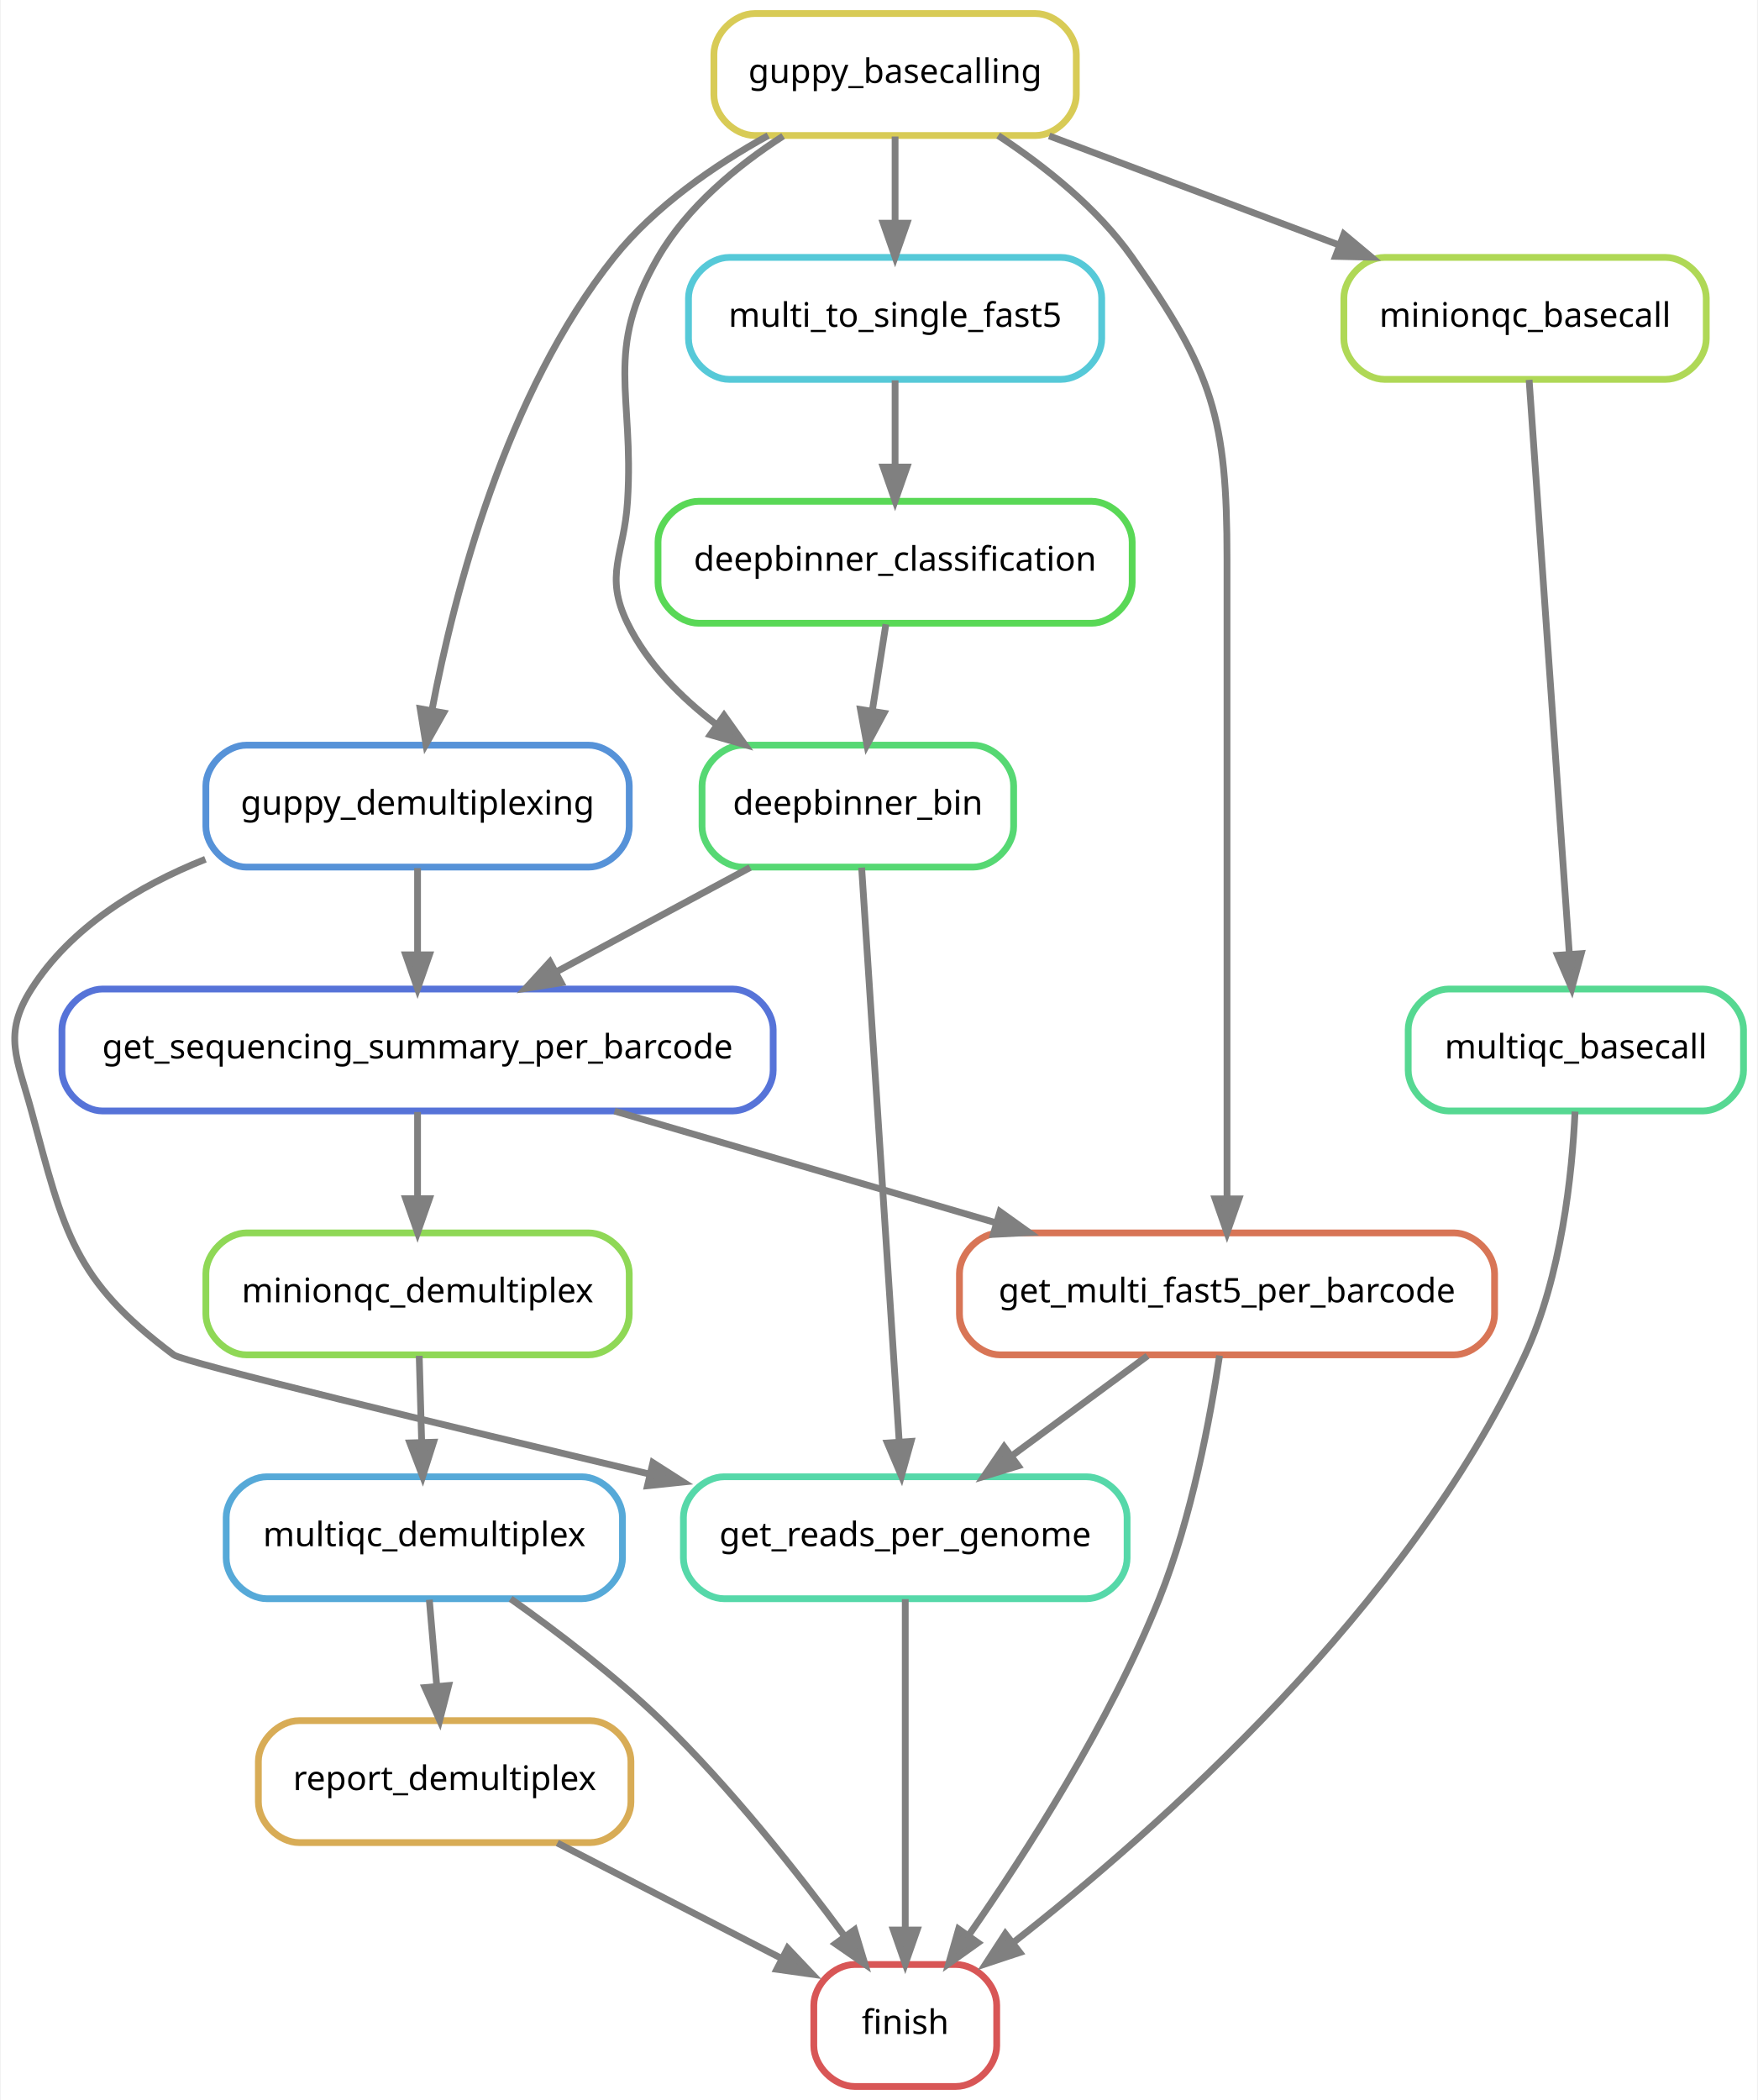
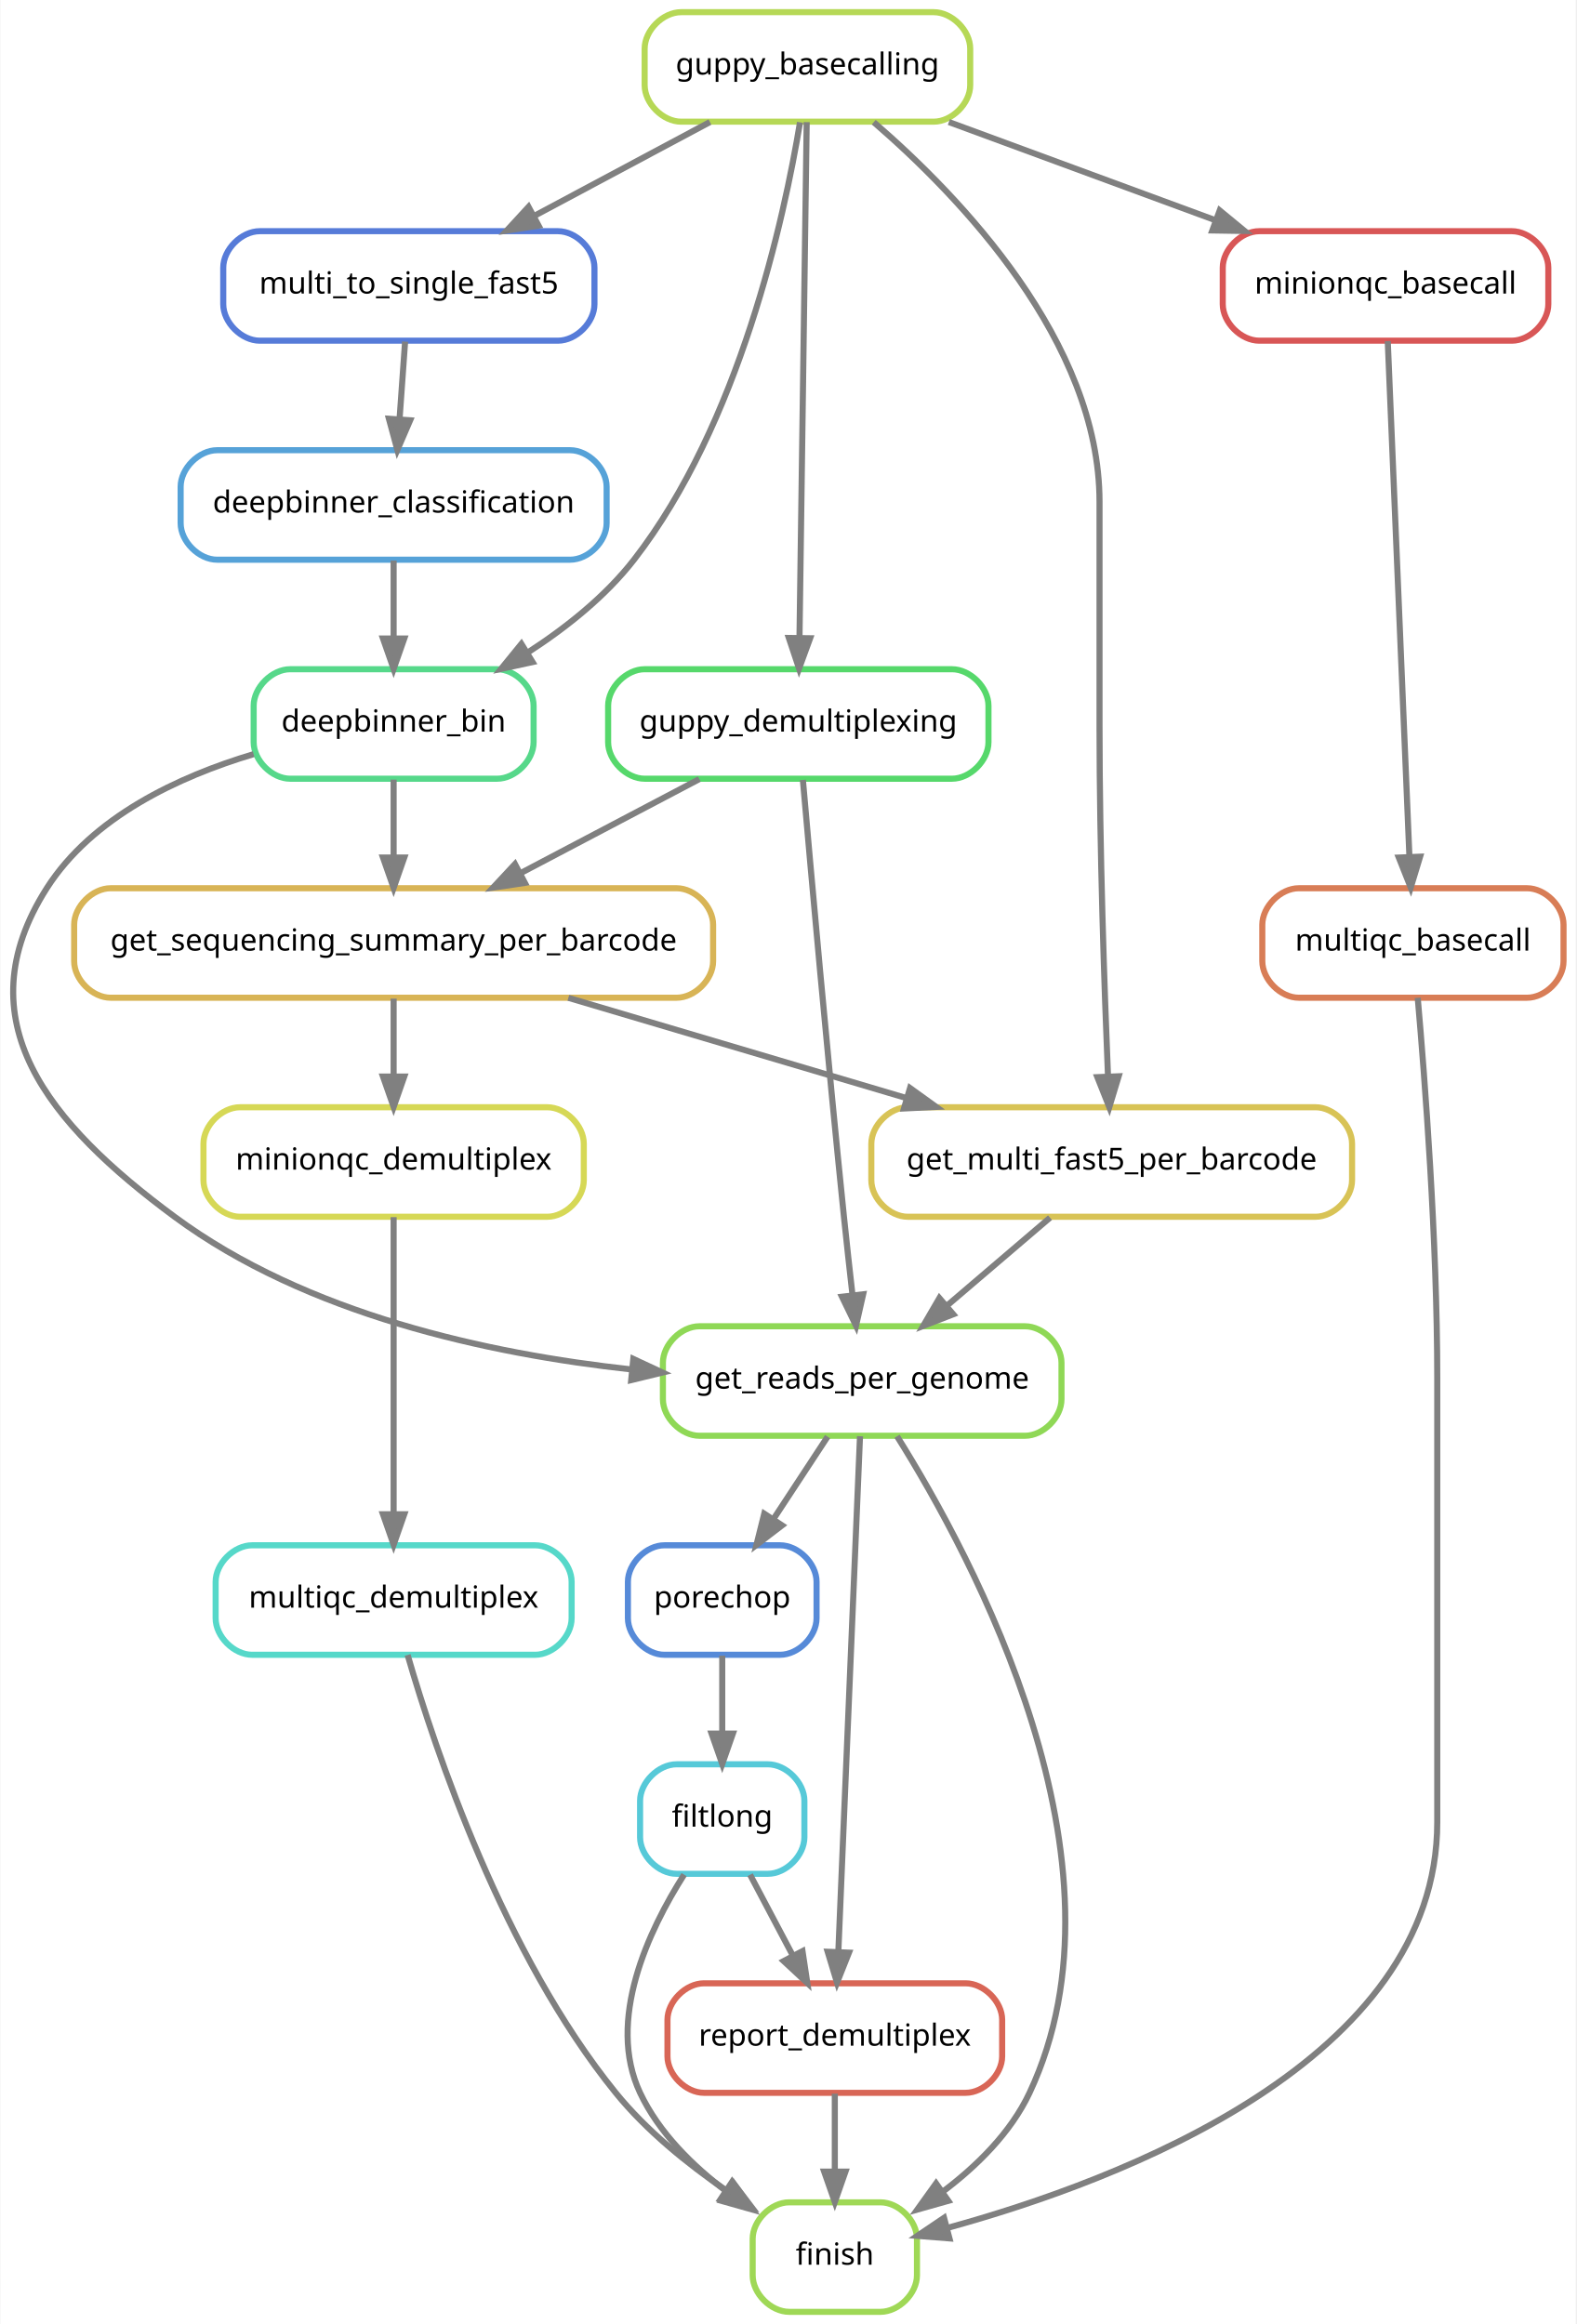
- <svg xmlns="http://www.w3.org/2000/svg" width="519pt" height="620pt" viewBox="0.00 0.00 518.57 620.00">
-   <g id="graph0" class="graph" transform="scale(1 1) rotate(0) translate(4 616)">
-     <polygon fill="white" stroke="transparent" points="-4,4 -4,-616 514.57,-616 514.57,4 -4,4" />
+ <svg xmlns="http://www.w3.org/2000/svg" width="518pt" height="764pt" viewBox="0.00 0.00 517.74 764.00">
+   <g id="graph0" class="graph" transform="scale(1 1) rotate(0) translate(4 760)">
+     <polygon fill="white" stroke="transparent" points="-4,4 -4,-760 513.74,-760 513.74,4 -4,4" />
    <g id="node1" class="node">
-       <path fill="none" stroke="#d85656" stroke-width="2" d="M278.07,-36C278.07,-36 248.07,-36 248.07,-36 242.07,-36 236.07,-30 236.07,-24 236.07,-24 236.07,-12 236.07,-12 236.07,-6 242.07,0 248.07,0 248.07,0 278.07,0 278.07,0 284.07,0 290.07,-6 290.07,-12 290.07,-12 290.07,-24 290.07,-24 290.07,-30 284.07,-36 278.07,-36" />
-       <text text-anchor="middle" x="263.07" y="-15.5" font-family="sans" font-size="10.00">finish</text>
+       <path fill="none" stroke="#9fd856" stroke-width="2" d="M285.24,-36C285.24,-36 255.24,-36 255.24,-36 249.24,-36 243.24,-30 243.24,-24 243.24,-24 243.24,-12 243.24,-12 243.24,-6 249.24,0 255.24,0 255.24,0 285.24,0 285.24,0 291.24,0 297.24,-6 297.24,-12 297.24,-12 297.24,-24 297.24,-24 297.24,-30 291.24,-36 285.24,-36" />
+       <text text-anchor="middle" x="270.24" y="-15.5" font-family="sans" font-size="10.00">finish</text>
    </g>
    <g id="node2" class="node">
-       <path fill="none" stroke="#56a9d8" stroke-width="2" d="M167.57,-180C167.57,-180 74.57,-180 74.57,-180 68.57,-180 62.57,-174 62.57,-168 62.57,-168 62.57,-156 62.57,-156 62.57,-150 68.57,-144 74.57,-144 74.57,-144 167.57,-144 167.57,-144 173.57,-144 179.57,-150 179.57,-156 179.57,-156 179.57,-168 179.57,-168 179.57,-174 173.57,-180 167.57,-180" />
-       <text text-anchor="middle" x="121.07" y="-159.5" font-family="sans" font-size="10.00">multiqc_demultiplex</text>
+       <path fill="none" stroke="#56d8c9" stroke-width="2" d="M171.74,-252C171.74,-252 78.74,-252 78.74,-252 72.74,-252 66.74,-246 66.74,-240 66.74,-240 66.74,-228 66.74,-228 66.74,-222 72.74,-216 78.74,-216 78.74,-216 171.74,-216 171.74,-216 177.74,-216 183.74,-222 183.74,-228 183.74,-228 183.74,-240 183.74,-240 183.74,-246 177.74,-252 171.74,-252" />
+       <text text-anchor="middle" x="125.24" y="-231.5" font-family="sans" font-size="10.00">multiqc_demultiplex</text>
    </g>
    <g id="edge5" class="edge">
-       <path fill="none" stroke="grey" stroke-width="2" d="M146.55,-143.98C160.37,-134.2 177.38,-121.25 191.07,-108 211.41,-88.31 231.4,-62.97 245.14,-44.38" />
-       <polygon fill="grey" stroke="grey" stroke-width="2" points="248.11,-46.24 251.17,-36.09 242.46,-42.12 248.11,-46.24" />
+       <path fill="none" stroke="grey" stroke-width="2" d="M129.84,-215.94C138.87,-184.75 161.34,-117.54 198.24,-72 208.25,-59.65 221.76,-48.71 234.39,-40.01" />
+       <polygon fill="grey" stroke="grey" stroke-width="2" points="236.52,-42.8 242.93,-34.37 232.65,-36.96 236.52,-42.8" />
+     </g>
+     <g id="node3" class="node">
+       <path fill="none" stroke="#d87d56" stroke-width="2" d="M497.74,-468C497.74,-468 422.74,-468 422.74,-468 416.74,-468 410.74,-462 410.74,-456 410.74,-456 410.74,-444 410.74,-444 410.74,-438 416.74,-432 422.74,-432 422.74,-432 497.74,-432 497.74,-432 503.74,-432 509.74,-438 509.74,-444 509.74,-444 509.74,-456 509.74,-456 509.74,-462 503.74,-468 497.74,-468" />
+       <text text-anchor="middle" x="460.24" y="-447.5" font-family="sans" font-size="10.00">multiqc_basecall</text>
+     </g>
+     <g id="edge4" class="edge">
+       <path fill="none" stroke="grey" stroke-width="2" d="M461.82,-431.97C464.16,-405.33 468.24,-352.19 468.24,-307 468.24,-307 468.24,-307 468.24,-161 468.24,-82.59 364.43,-43.28 307.14,-27.56" />
+       <polygon fill="grey" stroke="grey" stroke-width="2" points="307.92,-24.14 297.36,-24.98 306.14,-30.91 307.92,-24.14" />
+     </g>
+     <g id="node4" class="node">
+       <path fill="none" stroke="#d86656" stroke-width="2" d="M313.24,-108C313.24,-108 227.24,-108 227.24,-108 221.24,-108 215.24,-102 215.24,-96 215.24,-96 215.24,-84 215.24,-84 215.24,-78 221.24,-72 227.24,-72 227.24,-72 313.24,-72 313.24,-72 319.24,-72 325.24,-78 325.24,-84 325.24,-84 325.24,-96 325.24,-96 325.24,-102 319.24,-108 313.24,-108" />
+       <text text-anchor="middle" x="270.24" y="-87.5" font-family="sans" font-size="10.00">report_demultiplex</text>
+     </g>
+     <g id="edge2" class="edge">
+       <path fill="none" stroke="grey" stroke-width="2" d="M270.24,-71.7C270.24,-63.98 270.24,-54.71 270.24,-46.11" />
+       <polygon fill="grey" stroke="grey" stroke-width="2" points="273.74,-46.1 270.24,-36.1 266.74,-46.1 273.74,-46.1" />
    </g>
    <g id="node5" class="node">
-       <path fill="none" stroke="#d8ac56" stroke-width="2" d="M170.07,-108C170.07,-108 84.07,-108 84.07,-108 78.07,-108 72.07,-102 72.07,-96 72.07,-96 72.07,-84 72.07,-84 72.07,-78 78.07,-72 84.07,-72 84.07,-72 170.07,-72 170.07,-72 176.07,-72 182.07,-78 182.07,-84 182.07,-84 182.07,-96 182.07,-96 182.07,-102 176.07,-108 170.07,-108" />
-       <text text-anchor="middle" x="127.07" y="-87.5" font-family="sans" font-size="10.00">report_demultiplex</text>
+       <path fill="none" stroke="#8fd856" stroke-width="2" d="M332.74,-324C332.74,-324 225.74,-324 225.74,-324 219.74,-324 213.74,-318 213.74,-312 213.74,-312 213.74,-300 213.74,-300 213.74,-294 219.74,-288 225.74,-288 225.74,-288 332.74,-288 332.74,-288 338.74,-288 344.74,-294 344.74,-300 344.74,-300 344.74,-312 344.74,-312 344.74,-318 338.74,-324 332.74,-324" />
+       <text text-anchor="middle" x="279.24" y="-303.5" font-family="sans" font-size="10.00">get_reads_per_genome</text>
+     </g>
+     <g id="edge3" class="edge">
+       <path fill="none" stroke="grey" stroke-width="2" d="M290.69,-287.83C315.61,-248.12 369.8,-147.6 334.24,-72 328.07,-58.87 316.87,-47.87 305.54,-39.36" />
+       <polygon fill="grey" stroke="grey" stroke-width="2" points="307.54,-36.49 297.34,-33.61 303.52,-42.22 307.54,-36.49" />
+     </g>
+     <g id="edge9" class="edge">
+       <path fill="none" stroke="grey" stroke-width="2" d="M278.52,-287.85C276.97,-250.83 273.28,-163.18 271.4,-118.39" />
+       <polygon fill="grey" stroke="grey" stroke-width="2" points="274.89,-118.08 270.97,-108.23 267.89,-118.37 274.89,-118.08" />
+     </g>
+     <g id="node12" class="node">
+       <path fill="none" stroke="#568ad8" stroke-width="2" d="M252.24,-252C252.24,-252 214.24,-252 214.24,-252 208.24,-252 202.24,-246 202.24,-240 202.24,-240 202.24,-228 202.24,-228 202.24,-222 208.24,-216 214.24,-216 214.24,-216 252.24,-216 252.24,-216 258.24,-216 264.24,-222 264.24,-228 264.24,-228 264.24,-240 264.24,-240 264.24,-246 258.24,-252 252.24,-252" />
+       <text text-anchor="middle" x="233.24" y="-231.5" font-family="sans" font-size="10.00">porechop</text>
+     </g>
+     <g id="edge21" class="edge">
+       <path fill="none" stroke="grey" stroke-width="2" d="M267.87,-287.7C262.53,-279.56 256.04,-269.69 250.13,-260.7" />
+       <polygon fill="grey" stroke="grey" stroke-width="2" points="252.9,-258.54 244.48,-252.1 247.05,-262.38 252.9,-258.54" />
+     </g>
+     <g id="node6" class="node">
+       <path fill="none" stroke="#56c9d8" stroke-width="2" d="M248.24,-180C248.24,-180 218.24,-180 218.24,-180 212.24,-180 206.24,-174 206.24,-168 206.24,-168 206.24,-156 206.24,-156 206.24,-150 212.24,-144 218.24,-144 218.24,-144 248.24,-144 248.24,-144 254.24,-144 260.24,-150 260.24,-156 260.24,-156 260.24,-168 260.24,-168 260.24,-174 254.24,-180 248.24,-180" />
+       <text text-anchor="middle" x="233.24" y="-159.5" font-family="sans" font-size="10.00">filtlong</text>
+     </g>
+     <g id="edge1" class="edge">
+       <path fill="none" stroke="grey" stroke-width="2" d="M220.71,-143.73C209.05,-125.39 195.04,-95.82 206.24,-72 212.42,-58.87 223.62,-47.87 234.95,-39.36" />
+       <polygon fill="grey" stroke="grey" stroke-width="2" points="236.97,-42.22 243.15,-33.61 232.95,-36.49 236.97,-42.22" />
+     </g>
+     <g id="edge8" class="edge">
+       <path fill="none" stroke="grey" stroke-width="2" d="M242.39,-143.7C246.65,-135.64 251.8,-125.89 256.51,-116.98" />
+       <polygon fill="grey" stroke="grey" stroke-width="2" points="259.62,-118.58 261.2,-108.1 253.44,-115.31 259.62,-118.58" />
+     </g>
+     <g id="node7" class="node">
+       <path fill="none" stroke="#d6d856" stroke-width="2" d="M175.74,-396C175.74,-396 74.74,-396 74.74,-396 68.74,-396 62.74,-390 62.74,-384 62.74,-384 62.74,-372 62.74,-372 62.74,-366 68.74,-360 74.74,-360 74.74,-360 175.74,-360 175.74,-360 181.74,-360 187.74,-366 187.74,-372 187.74,-372 187.74,-384 187.74,-384 187.74,-390 181.74,-396 175.74,-396" />
+       <text text-anchor="middle" x="125.24" y="-375.5" font-family="sans" font-size="10.00">minionqc_demultiplex</text>
+     </g>
+     <g id="edge6" class="edge">
+       <path fill="none" stroke="grey" stroke-width="2" d="M125.24,-359.87C125.24,-335.67 125.24,-291.21 125.24,-262.39" />
+       <polygon fill="grey" stroke="grey" stroke-width="2" points="128.74,-262.19 125.24,-252.19 121.74,-262.19 128.74,-262.19" />
+     </g>
+     <g id="node8" class="node">
+       <path fill="none" stroke="#d85656" stroke-width="2" d="M492.74,-684C492.74,-684 409.74,-684 409.74,-684 403.74,-684 397.74,-678 397.74,-672 397.74,-672 397.74,-660 397.74,-660 397.74,-654 403.74,-648 409.74,-648 409.74,-648 492.74,-648 492.74,-648 498.74,-648 504.74,-654 504.74,-660 504.74,-660 504.74,-672 504.74,-672 504.74,-678 498.74,-684 492.74,-684" />
+       <text text-anchor="middle" x="451.24" y="-663.5" font-family="sans" font-size="10.00">minionqc_basecall</text>
+     </g>
+     <g id="edge7" class="edge">
+       <path fill="none" stroke="grey" stroke-width="2" d="M451.97,-647.85C453.52,-610.83 457.21,-523.18 459.09,-478.39" />
+       <polygon fill="grey" stroke="grey" stroke-width="2" points="462.6,-478.37 459.52,-468.23 455.6,-478.08 462.6,-478.37" />
+     </g>
+     <g id="node9" class="node">
+       <path fill="none" stroke="#d8c356" stroke-width="2" d="M428.24,-396C428.24,-396 294.24,-396 294.24,-396 288.24,-396 282.24,-390 282.24,-384 282.24,-384 282.24,-372 282.24,-372 282.24,-366 288.24,-360 294.24,-360 294.24,-360 428.24,-360 428.24,-360 434.24,-360 440.24,-366 440.24,-372 440.24,-372 440.24,-384 440.24,-384 440.24,-390 434.24,-396 428.24,-396" />
+       <text text-anchor="middle" x="361.24" y="-375.5" font-family="sans" font-size="10.00">get_multi_fast5_per_barcode</text>
+     </g>
+     <g id="edge11" class="edge">
+       <path fill="none" stroke="grey" stroke-width="2" d="M340.97,-359.7C330.75,-350.97 318.18,-340.24 307.07,-330.75" />
+       <polygon fill="grey" stroke="grey" stroke-width="2" points="309.16,-327.94 299.28,-324.1 304.61,-333.26 309.16,-327.94" />
+     </g>
+     <g id="node10" class="node">
+       <path fill="none" stroke="#56d86b" stroke-width="2" d="M308.74,-540C308.74,-540 207.74,-540 207.74,-540 201.74,-540 195.74,-534 195.74,-528 195.74,-528 195.74,-516 195.74,-516 195.74,-510 201.74,-504 207.74,-504 207.74,-504 308.74,-504 308.74,-504 314.74,-504 320.74,-510 320.74,-516 320.74,-516 320.74,-528 320.74,-528 320.74,-534 314.74,-540 308.74,-540" />
+       <text text-anchor="middle" x="258.24" y="-519.5" font-family="sans" font-size="10.00">guppy_demultiplexing</text>
    </g>
    <g id="edge10" class="edge">
-       <path fill="none" stroke="grey" stroke-width="2" d="M122.55,-143.7C123.21,-135.98 124.01,-126.71 124.75,-118.11" />
-       <polygon fill="grey" stroke="grey" stroke-width="2" points="128.24,-118.37 125.6,-108.1 121.26,-117.77 128.24,-118.37" />
+       <path fill="none" stroke="grey" stroke-width="2" d="M259.75,-503.6C262.34,-474.06 267.86,-412.22 273.24,-360 274.11,-351.58 275.13,-342.42 276.07,-334.11" />
+       <polygon fill="grey" stroke="grey" stroke-width="2" points="279.55,-334.51 277.21,-324.18 272.59,-333.71 279.55,-334.51" />
    </g>
-     <g id="node3" class="node">
-       <path fill="none" stroke="#d87556" stroke-width="2" d="M425.07,-252C425.07,-252 291.07,-252 291.07,-252 285.07,-252 279.07,-246 279.07,-240 279.07,-240 279.07,-228 279.07,-228 279.07,-222 285.07,-216 291.07,-216 291.07,-216 425.07,-216 425.07,-216 431.07,-216 437.07,-222 437.07,-228 437.07,-228 437.07,-240 437.07,-240 437.07,-246 431.07,-252 425.07,-252" />
-       <text text-anchor="middle" x="358.07" y="-231.5" font-family="sans" font-size="10.00">get_multi_fast5_per_barcode</text>
+     <g id="node13" class="node">
+       <path fill="none" stroke="#d8b456" stroke-width="2" d="M218.24,-468C218.24,-468 32.24,-468 32.24,-468 26.24,-468 20.24,-462 20.24,-456 20.24,-456 20.24,-444 20.24,-444 20.24,-438 26.24,-432 32.24,-432 32.24,-432 218.24,-432 218.24,-432 224.24,-432 230.24,-438 230.24,-444 230.24,-444 230.24,-456 230.24,-456 230.24,-462 224.24,-468 218.24,-468" />
+       <text text-anchor="middle" x="125.24" y="-447.5" font-family="sans" font-size="10.00">get_sequencing_summary_per_barcode</text>
    </g>
-     <g id="edge1" class="edge">
-       <path fill="none" stroke="grey" stroke-width="2" d="M355.87,-215.79C353.15,-197.49 347.66,-167.97 338.07,-144 323.41,-107.38 298.8,-69.02 281.79,-44.61" />
-       <polygon fill="grey" stroke="grey" stroke-width="2" points="284.53,-42.42 275.9,-36.27 278.82,-46.46 284.53,-42.42" />
+     <g id="edge22" class="edge">
+       <path fill="none" stroke="grey" stroke-width="2" d="M225.71,-503.88C208,-494.55 185.89,-482.92 166.93,-472.94" />
+       <polygon fill="grey" stroke="grey" stroke-width="2" points="168.38,-469.75 157.9,-468.19 165.12,-475.94 168.38,-469.75" />
    </g>
-     <g id="node6" class="node">
-       <path fill="none" stroke="#56d8a9" stroke-width="2" d="M316.57,-180C316.57,-180 209.57,-180 209.57,-180 203.57,-180 197.57,-174 197.57,-168 197.57,-168 197.57,-156 197.57,-156 197.57,-150 203.57,-144 209.57,-144 209.57,-144 316.57,-144 316.57,-144 322.57,-144 328.57,-150 328.57,-156 328.57,-156 328.57,-168 328.57,-168 328.57,-174 322.57,-180 316.57,-180" />
-       <text text-anchor="middle" x="263.07" y="-159.5" font-family="sans" font-size="10.00">get_reads_per_genome</text>
+     <g id="node11" class="node">
+       <path fill="none" stroke="#56d88a" stroke-width="2" d="M159.24,-540C159.24,-540 91.24,-540 91.24,-540 85.24,-540 79.24,-534 79.24,-528 79.24,-528 79.24,-516 79.24,-516 79.24,-510 85.24,-504 91.24,-504 91.24,-504 159.24,-504 159.24,-504 165.24,-504 171.24,-510 171.24,-516 171.24,-516 171.24,-528 171.24,-528 171.24,-534 165.24,-540 159.24,-540" />
+       <text text-anchor="middle" x="125.24" y="-519.5" font-family="sans" font-size="10.00">deepbinner_bin</text>
    </g>
-     <g id="edge11" class="edge">
-       <path fill="none" stroke="grey" stroke-width="2" d="M334.59,-215.7C322.51,-206.8 307.62,-195.82 294.55,-186.2" />
-       <polygon fill="grey" stroke="grey" stroke-width="2" points="296.41,-183.22 286.28,-180.1 292.26,-188.85 296.41,-183.22" />
+     <g id="edge12" class="edge">
+       <path fill="none" stroke="grey" stroke-width="2" d="M79.22,-512.08C54.55,-504.7 26.21,-491.46 11.24,-468 -16.45,-424.58 11.83,-390.61 53.24,-360 96.57,-327.97 156.28,-314.94 203.44,-309.8" />
+       <polygon fill="grey" stroke="grey" stroke-width="2" points="204.01,-313.26 213.61,-308.79 203.32,-306.3 204.01,-313.26" />
    </g>
-     <g id="node4" class="node">
-       <path fill="none" stroke="#56d892" stroke-width="2" d="M498.57,-324C498.57,-324 423.57,-324 423.57,-324 417.57,-324 411.57,-318 411.57,-312 411.57,-312 411.57,-300 411.57,-300 411.57,-294 417.57,-288 423.57,-288 423.57,-288 498.57,-288 498.57,-288 504.57,-288 510.57,-294 510.57,-300 510.57,-300 510.57,-312 510.57,-312 510.57,-318 504.57,-324 498.57,-324" />
-       <text text-anchor="middle" x="461.07" y="-303.5" font-family="sans" font-size="10.00">multiqc_basecall</text>
+     <g id="edge23" class="edge">
+       <path fill="none" stroke="grey" stroke-width="2" d="M125.24,-503.7C125.24,-495.98 125.24,-486.71 125.24,-478.11" />
+       <polygon fill="grey" stroke="grey" stroke-width="2" points="128.74,-478.1 125.24,-468.1 121.74,-478.1 128.74,-478.1" />
    </g>
-     <g id="edge3" class="edge">
-       <path fill="none" stroke="grey" stroke-width="2" d="M460.83,-287.82C459.97,-269.29 456.85,-239.33 446.07,-216 411.46,-141.12 337.43,-75.74 294.9,-42.43" />
-       <polygon fill="grey" stroke="grey" stroke-width="2" points="296.88,-39.55 286.83,-36.21 292.61,-45.09 296.88,-39.55" />
-     </g>
-     <g id="edge2" class="edge">
-       <path fill="none" stroke="grey" stroke-width="2" d="M160.34,-71.88C180.39,-61.56 205.94,-48.4 226.55,-37.8" />
-       <polygon fill="grey" stroke="grey" stroke-width="2" points="228.34,-40.81 235.63,-33.12 225.14,-34.59 228.34,-40.81" />
-     </g>
-     <g id="edge4" class="edge">
-       <path fill="none" stroke="grey" stroke-width="2" d="M263.07,-143.87C263.07,-119.67 263.07,-75.21 263.07,-46.39" />
-       <polygon fill="grey" stroke="grey" stroke-width="2" points="266.57,-46.19 263.07,-36.19 259.57,-46.19 266.57,-46.19" />
-     </g>
-     <g id="node7" class="node">
-       <path fill="none" stroke="#8fd856" stroke-width="2" d="M169.57,-252C169.57,-252 68.57,-252 68.57,-252 62.57,-252 56.57,-246 56.57,-240 56.57,-240 56.57,-228 56.57,-228 56.57,-222 62.57,-216 68.57,-216 68.57,-216 169.57,-216 169.57,-216 175.57,-216 181.57,-222 181.57,-228 181.57,-228 181.57,-240 181.57,-240 181.57,-246 175.57,-252 169.57,-252" />
-       <text text-anchor="middle" x="119.07" y="-231.5" font-family="sans" font-size="10.00">minionqc_demultiplex</text>
-     </g>
-     <g id="edge6" class="edge">
-       <path fill="none" stroke="grey" stroke-width="2" d="M119.56,-215.7C119.78,-207.98 120.05,-198.71 120.29,-190.11" />
-       <polygon fill="grey" stroke="grey" stroke-width="2" points="123.79,-190.2 120.58,-180.1 116.8,-190 123.79,-190.2" />
-     </g>
-     <g id="node8" class="node">
-       <path fill="none" stroke="#5673d8" stroke-width="2" d="M212.07,-324C212.07,-324 26.07,-324 26.07,-324 20.07,-324 14.07,-318 14.07,-312 14.07,-312 14.07,-300 14.07,-300 14.07,-294 20.07,-288 26.07,-288 26.07,-288 212.07,-288 212.07,-288 218.07,-288 224.07,-294 224.07,-300 224.07,-300 224.07,-312 224.07,-312 224.07,-318 218.07,-324 212.07,-324" />
-       <text text-anchor="middle" x="119.07" y="-303.5" font-family="sans" font-size="10.00">get_sequencing_summary_per_barcode</text>
-     </g>
-     <g id="edge8" class="edge">
-       <path fill="none" stroke="grey" stroke-width="2" d="M177.23,-287.97C211.2,-278.01 254.25,-265.41 289.83,-254.99" />
-       <polygon fill="grey" stroke="grey" stroke-width="2" points="291.04,-258.28 299.65,-252.11 289.07,-251.56 291.04,-258.28" />
+     <g id="edge13" class="edge">
+       <path fill="none" stroke="grey" stroke-width="2" d="M233.24,-215.7C233.24,-207.98 233.24,-198.71 233.24,-190.11" />
+       <polygon fill="grey" stroke="grey" stroke-width="2" points="236.74,-190.1 233.24,-180.1 229.74,-190.1 236.74,-190.1" />
    </g>
    <g id="edge14" class="edge">
-       <path fill="none" stroke="grey" stroke-width="2" d="M119.07,-287.7C119.07,-279.98 119.07,-270.71 119.07,-262.11" />
-       <polygon fill="grey" stroke="grey" stroke-width="2" points="122.57,-262.1 119.07,-252.1 115.57,-262.1 122.57,-262.1" />
+       <path fill="none" stroke="grey" stroke-width="2" d="M125.24,-431.7C125.24,-423.98 125.24,-414.71 125.24,-406.11" />
+       <polygon fill="grey" stroke="grey" stroke-width="2" points="128.74,-406.1 125.24,-396.1 121.74,-406.1 128.74,-406.1" />
    </g>
-     <g id="node9" class="node">
-       <path fill="none" stroke="#d8cb56" stroke-width="2" d="M301.57,-612C301.57,-612 218.57,-612 218.57,-612 212.57,-612 206.57,-606 206.57,-600 206.57,-600 206.57,-588 206.57,-588 206.57,-582 212.57,-576 218.57,-576 218.57,-576 301.57,-576 301.57,-576 307.57,-576 313.57,-582 313.57,-588 313.57,-588 313.57,-600 313.57,-600 313.57,-606 307.57,-612 301.57,-612" />
-       <text text-anchor="middle" x="260.07" y="-591.5" font-family="sans" font-size="10.00">guppy_basecalling</text>
+     <g id="edge16" class="edge">
+       <path fill="none" stroke="grey" stroke-width="2" d="M182.67,-431.97C216.22,-422.01 258.73,-409.41 293.86,-398.99" />
+       <polygon fill="grey" stroke="grey" stroke-width="2" points="294.96,-402.31 303.56,-396.11 292.97,-395.6 294.96,-402.31" />
    </g>
-     <g id="edge7" class="edge">
-       <path fill="none" stroke="grey" stroke-width="2" d="M290.49,-575.99C304.29,-566.9 319.8,-554.58 330.07,-540 353.95,-506.1 358.07,-492.47 358.07,-451 358.07,-451 358.07,-451 358.07,-377 358.07,-337 358.07,-290.65 358.07,-262.08" />
-       <polygon fill="grey" stroke="grey" stroke-width="2" points="361.57,-262.05 358.07,-252.05 354.57,-262.05 361.57,-262.05" />
+     <g id="node14" class="node">
+       <path fill="none" stroke="#b6d856" stroke-width="2" d="M302.74,-756C302.74,-756 219.74,-756 219.74,-756 213.74,-756 207.74,-750 207.74,-744 207.74,-744 207.74,-732 207.74,-732 207.74,-726 213.74,-720 219.74,-720 219.74,-720 302.74,-720 302.74,-720 308.74,-720 314.74,-726 314.74,-732 314.74,-732 314.74,-744 314.74,-744 314.74,-750 308.74,-756 302.74,-756" />
+       <text text-anchor="middle" x="261.24" y="-735.5" font-family="sans" font-size="10.00">guppy_basecalling</text>
    </g>
-     <g id="node10" class="node">
-       <path fill="none" stroke="#afd856" stroke-width="2" d="M487.57,-540C487.57,-540 404.57,-540 404.57,-540 398.57,-540 392.57,-534 392.57,-528 392.57,-528 392.57,-516 392.57,-516 392.57,-510 398.57,-504 404.57,-504 404.57,-504 487.57,-504 487.57,-504 493.57,-504 499.57,-510 499.57,-516 499.57,-516 499.57,-528 499.57,-528 499.57,-534 493.57,-540 487.57,-540" />
-       <text text-anchor="middle" x="446.07" y="-519.5" font-family="sans" font-size="10.00">minionqc_basecall</text>
+     <g id="edge15" class="edge">
+       <path fill="none" stroke="grey" stroke-width="2" d="M307.72,-719.88C334.16,-710.14 367.45,-697.87 395.31,-687.61" />
+       <polygon fill="grey" stroke="grey" stroke-width="2" points="396.74,-690.81 404.92,-684.07 394.32,-684.24 396.74,-690.81" />
    </g>
    <g id="edge17" class="edge">
-       <path fill="none" stroke="grey" stroke-width="2" d="M305.57,-575.88C331.45,-566.14 364.04,-553.87 391.31,-543.61" />
-       <polygon fill="grey" stroke="grey" stroke-width="2" points="392.59,-546.87 400.72,-540.07 390.12,-540.31 392.59,-546.87" />
-     </g>
-     <g id="node11" class="node">
-       <path fill="none" stroke="#56d873" stroke-width="2" d="M283.07,-396C283.07,-396 215.07,-396 215.07,-396 209.07,-396 203.07,-390 203.07,-384 203.07,-384 203.07,-372 203.07,-372 203.07,-366 209.07,-360 215.07,-360 215.07,-360 283.07,-360 283.07,-360 289.07,-360 295.07,-366 295.07,-372 295.07,-372 295.07,-384 295.07,-384 295.07,-390 289.07,-396 283.07,-396" />
-       <text text-anchor="middle" x="249.07" y="-375.5" font-family="sans" font-size="10.00">deepbinner_bin</text>
+       <path fill="none" stroke="grey" stroke-width="2" d="M283.03,-719.83C311.35,-695.39 357.24,-647.67 357.24,-595 357.24,-595 357.24,-595 357.24,-521 357.24,-480.98 358.85,-434.64 360.03,-406.07" />
+       <polygon fill="grey" stroke="grey" stroke-width="2" points="363.53,-406.18 360.45,-396.04 356.53,-405.89 363.53,-406.18" />
    </g>
    <g id="edge18" class="edge">
-       <path fill="none" stroke="grey" stroke-width="2" d="M227.01,-575.83C213.33,-566.99 198.68,-554.92 190.07,-540 173.95,-512.07 183.07,-500.19 181.07,-468 180.08,-452.03 174.05,-446.38 181.07,-432 186.88,-420.11 196.78,-410.12 207.25,-402.12" />
-       <polygon fill="grey" stroke="grey" stroke-width="2" points="209.57,-404.78 215.71,-396.14 205.53,-399.06 209.57,-404.78" />
+       <path fill="none" stroke="grey" stroke-width="2" d="M261,-719.85C260.49,-682.83 259.26,-595.18 258.63,-550.39" />
+       <polygon fill="grey" stroke="grey" stroke-width="2" points="262.13,-550.18 258.49,-540.23 255.13,-550.28 262.13,-550.18" />
    </g>
-     <g id="node12" class="node">
-       <path fill="none" stroke="#5692d8" stroke-width="2" d="M169.57,-396C169.57,-396 68.57,-396 68.57,-396 62.57,-396 56.57,-390 56.57,-384 56.57,-384 56.57,-372 56.57,-372 56.57,-366 62.57,-360 68.57,-360 68.57,-360 169.57,-360 169.57,-360 175.57,-360 181.57,-366 181.57,-372 181.57,-372 181.57,-384 181.57,-384 181.57,-390 175.57,-396 169.57,-396" />
-       <text text-anchor="middle" x="119.07" y="-375.5" font-family="sans" font-size="10.00">guppy_demultiplexing</text>
+     <g id="edge19" class="edge">
+       <path fill="none" stroke="grey" stroke-width="2" d="M258.8,-719.79C253.61,-688.34 238.97,-620.74 204.24,-576 194.86,-563.92 181.93,-553.64 169.24,-545.44" />
+       <polygon fill="grey" stroke="grey" stroke-width="2" points="170.9,-542.35 160.54,-540.1 167.23,-548.32 170.9,-542.35" />
+     </g>
+     <g id="node16" class="node">
+       <path fill="none" stroke="#567bd8" stroke-width="2" d="M179.24,-684C179.24,-684 81.24,-684 81.24,-684 75.24,-684 69.24,-678 69.24,-672 69.24,-672 69.24,-660 69.24,-660 69.24,-654 75.24,-648 81.24,-648 81.24,-648 179.24,-648 179.24,-648 185.24,-648 191.24,-654 191.24,-660 191.24,-660 191.24,-672 191.24,-672 191.24,-678 185.24,-684 179.24,-684" />
+       <text text-anchor="middle" x="130.24" y="-663.5" font-family="sans" font-size="10.00">multi_to_single_fast5</text>
+     </g>
+     <g id="edge25" class="edge">
+       <path fill="none" stroke="grey" stroke-width="2" d="M229.2,-719.88C211.75,-710.55 189.98,-698.92 171.3,-688.94" />
+       <polygon fill="grey" stroke="grey" stroke-width="2" points="172.88,-685.82 162.41,-684.19 169.58,-691.99 172.88,-685.82" />
+     </g>
+     <g id="node15" class="node">
+       <path fill="none" stroke="#56a2d8" stroke-width="2" d="M183.24,-612C183.24,-612 67.24,-612 67.24,-612 61.24,-612 55.24,-606 55.24,-600 55.24,-600 55.24,-588 55.24,-588 55.24,-582 61.24,-576 67.24,-576 67.24,-576 183.24,-576 183.24,-576 189.24,-576 195.24,-582 195.24,-588 195.24,-588 195.24,-600 195.24,-600 195.24,-606 189.24,-612 183.24,-612" />
+       <text text-anchor="middle" x="125.24" y="-591.5" font-family="sans" font-size="10.00">deepbinner_classification</text>
    </g>
    <g id="edge20" class="edge">
-       <path fill="none" stroke="grey" stroke-width="2" d="M222.6,-575.99C206.71,-567.19 189.13,-555.09 177.07,-540 145.11,-500 129.89,-440.88 123.36,-406.52" />
-       <polygon fill="grey" stroke="grey" stroke-width="2" points="126.74,-405.52 121.54,-396.29 119.85,-406.75 126.74,-405.52" />
+       <path fill="none" stroke="grey" stroke-width="2" d="M125.24,-575.7C125.24,-567.98 125.24,-558.71 125.24,-550.11" />
+       <polygon fill="grey" stroke="grey" stroke-width="2" points="128.74,-550.1 125.24,-540.1 121.74,-550.1 128.74,-550.1" />
    </g>
-     <g id="node14" class="node">
-       <path fill="none" stroke="#56c9d8" stroke-width="2" d="M309.07,-540C309.07,-540 211.07,-540 211.07,-540 205.07,-540 199.07,-534 199.07,-528 199.07,-528 199.07,-516 199.07,-516 199.07,-510 205.07,-504 211.07,-504 211.07,-504 309.07,-504 309.07,-504 315.07,-504 321.07,-510 321.07,-516 321.07,-516 321.07,-528 321.07,-528 321.07,-534 315.07,-540 309.07,-540" />
-       <text text-anchor="middle" x="260.07" y="-519.5" font-family="sans" font-size="10.00">multi_to_single_fast5</text>
-     </g>
-     <g id="edge22" class="edge">
-       <path fill="none" stroke="grey" stroke-width="2" d="M260.07,-575.7C260.07,-567.98 260.07,-558.71 260.07,-550.11" />
-       <polygon fill="grey" stroke="grey" stroke-width="2" points="263.57,-550.1 260.07,-540.1 256.57,-550.1 263.57,-550.1" />
-     </g>
-     <g id="edge9" class="edge">
-       <path fill="none" stroke="grey" stroke-width="2" d="M447.27,-503.85C449.87,-466.83 456.01,-379.18 459.15,-334.39" />
-       <polygon fill="grey" stroke="grey" stroke-width="2" points="462.65,-334.45 459.86,-324.23 455.67,-333.96 462.65,-334.45" />
-     </g>
-     <g id="edge12" class="edge">
-       <path fill="none" stroke="grey" stroke-width="2" d="M250.19,-359.85C252.61,-322.83 258.35,-235.18 261.28,-190.39" />
-       <polygon fill="grey" stroke="grey" stroke-width="2" points="264.78,-190.44 261.94,-180.23 257.8,-189.98 264.78,-190.44" />
-     </g>
-     <g id="edge15" class="edge">
-       <path fill="none" stroke="grey" stroke-width="2" d="M217.27,-359.88C199.96,-350.55 178.35,-338.92 159.81,-328.94" />
-       <polygon fill="grey" stroke="grey" stroke-width="2" points="161.46,-325.85 150.99,-324.19 158.14,-332.01 161.46,-325.85" />
-     </g>
-     <g id="edge13" class="edge">
-       <path fill="none" stroke="grey" stroke-width="2" d="M56.44,-362.32C36.57,-354.39 16.75,-342.31 5.07,-324 -3.54,-310.51 0.89,-303.45 5.07,-288 14.74,-252.24 17.39,-238.17 47.07,-216 50.02,-213.79 126.35,-195.35 187.44,-180.83" />
-       <polygon fill="grey" stroke="grey" stroke-width="2" points="188.56,-184.16 197.49,-178.45 186.95,-177.35 188.56,-184.16" />
-     </g>
-     <g id="edge16" class="edge">
-       <path fill="none" stroke="grey" stroke-width="2" d="M119.07,-359.7C119.07,-351.98 119.07,-342.71 119.07,-334.11" />
-       <polygon fill="grey" stroke="grey" stroke-width="2" points="122.57,-334.1 119.07,-324.1 115.57,-334.1 122.57,-334.1" />
-     </g>
-     <g id="node13" class="node">
-       <path fill="none" stroke="#59d856" stroke-width="2" d="M318.07,-468C318.07,-468 202.07,-468 202.07,-468 196.07,-468 190.07,-462 190.07,-456 190.07,-456 190.07,-444 190.07,-444 190.07,-438 196.07,-432 202.07,-432 202.07,-432 318.07,-432 318.07,-432 324.07,-432 330.07,-438 330.07,-444 330.07,-444 330.07,-456 330.07,-456 330.07,-462 324.07,-468 318.07,-468" />
-       <text text-anchor="middle" x="260.07" y="-447.5" font-family="sans" font-size="10.00">deepbinner_classification</text>
-     </g>
-     <g id="edge19" class="edge">
-       <path fill="none" stroke="grey" stroke-width="2" d="M257.35,-431.7C256.14,-423.98 254.68,-414.71 253.33,-406.11" />
-       <polygon fill="grey" stroke="grey" stroke-width="2" points="256.77,-405.44 251.76,-396.1 249.85,-406.53 256.77,-405.44" />
-     </g>
-     <g id="edge21" class="edge">
-       <path fill="none" stroke="grey" stroke-width="2" d="M260.07,-503.7C260.07,-495.98 260.07,-486.71 260.07,-478.11" />
-       <polygon fill="grey" stroke="grey" stroke-width="2" points="263.57,-478.1 260.07,-468.1 256.57,-478.1 263.57,-478.1" />
+     <g id="edge24" class="edge">
+       <path fill="none" stroke="grey" stroke-width="2" d="M129.01,-647.7C128.46,-639.98 127.8,-630.71 127.18,-622.11" />
+       <polygon fill="grey" stroke="grey" stroke-width="2" points="130.67,-621.83 126.47,-612.1 123.69,-622.33 130.67,-621.83" />
    </g>
  </g>
</svg>
